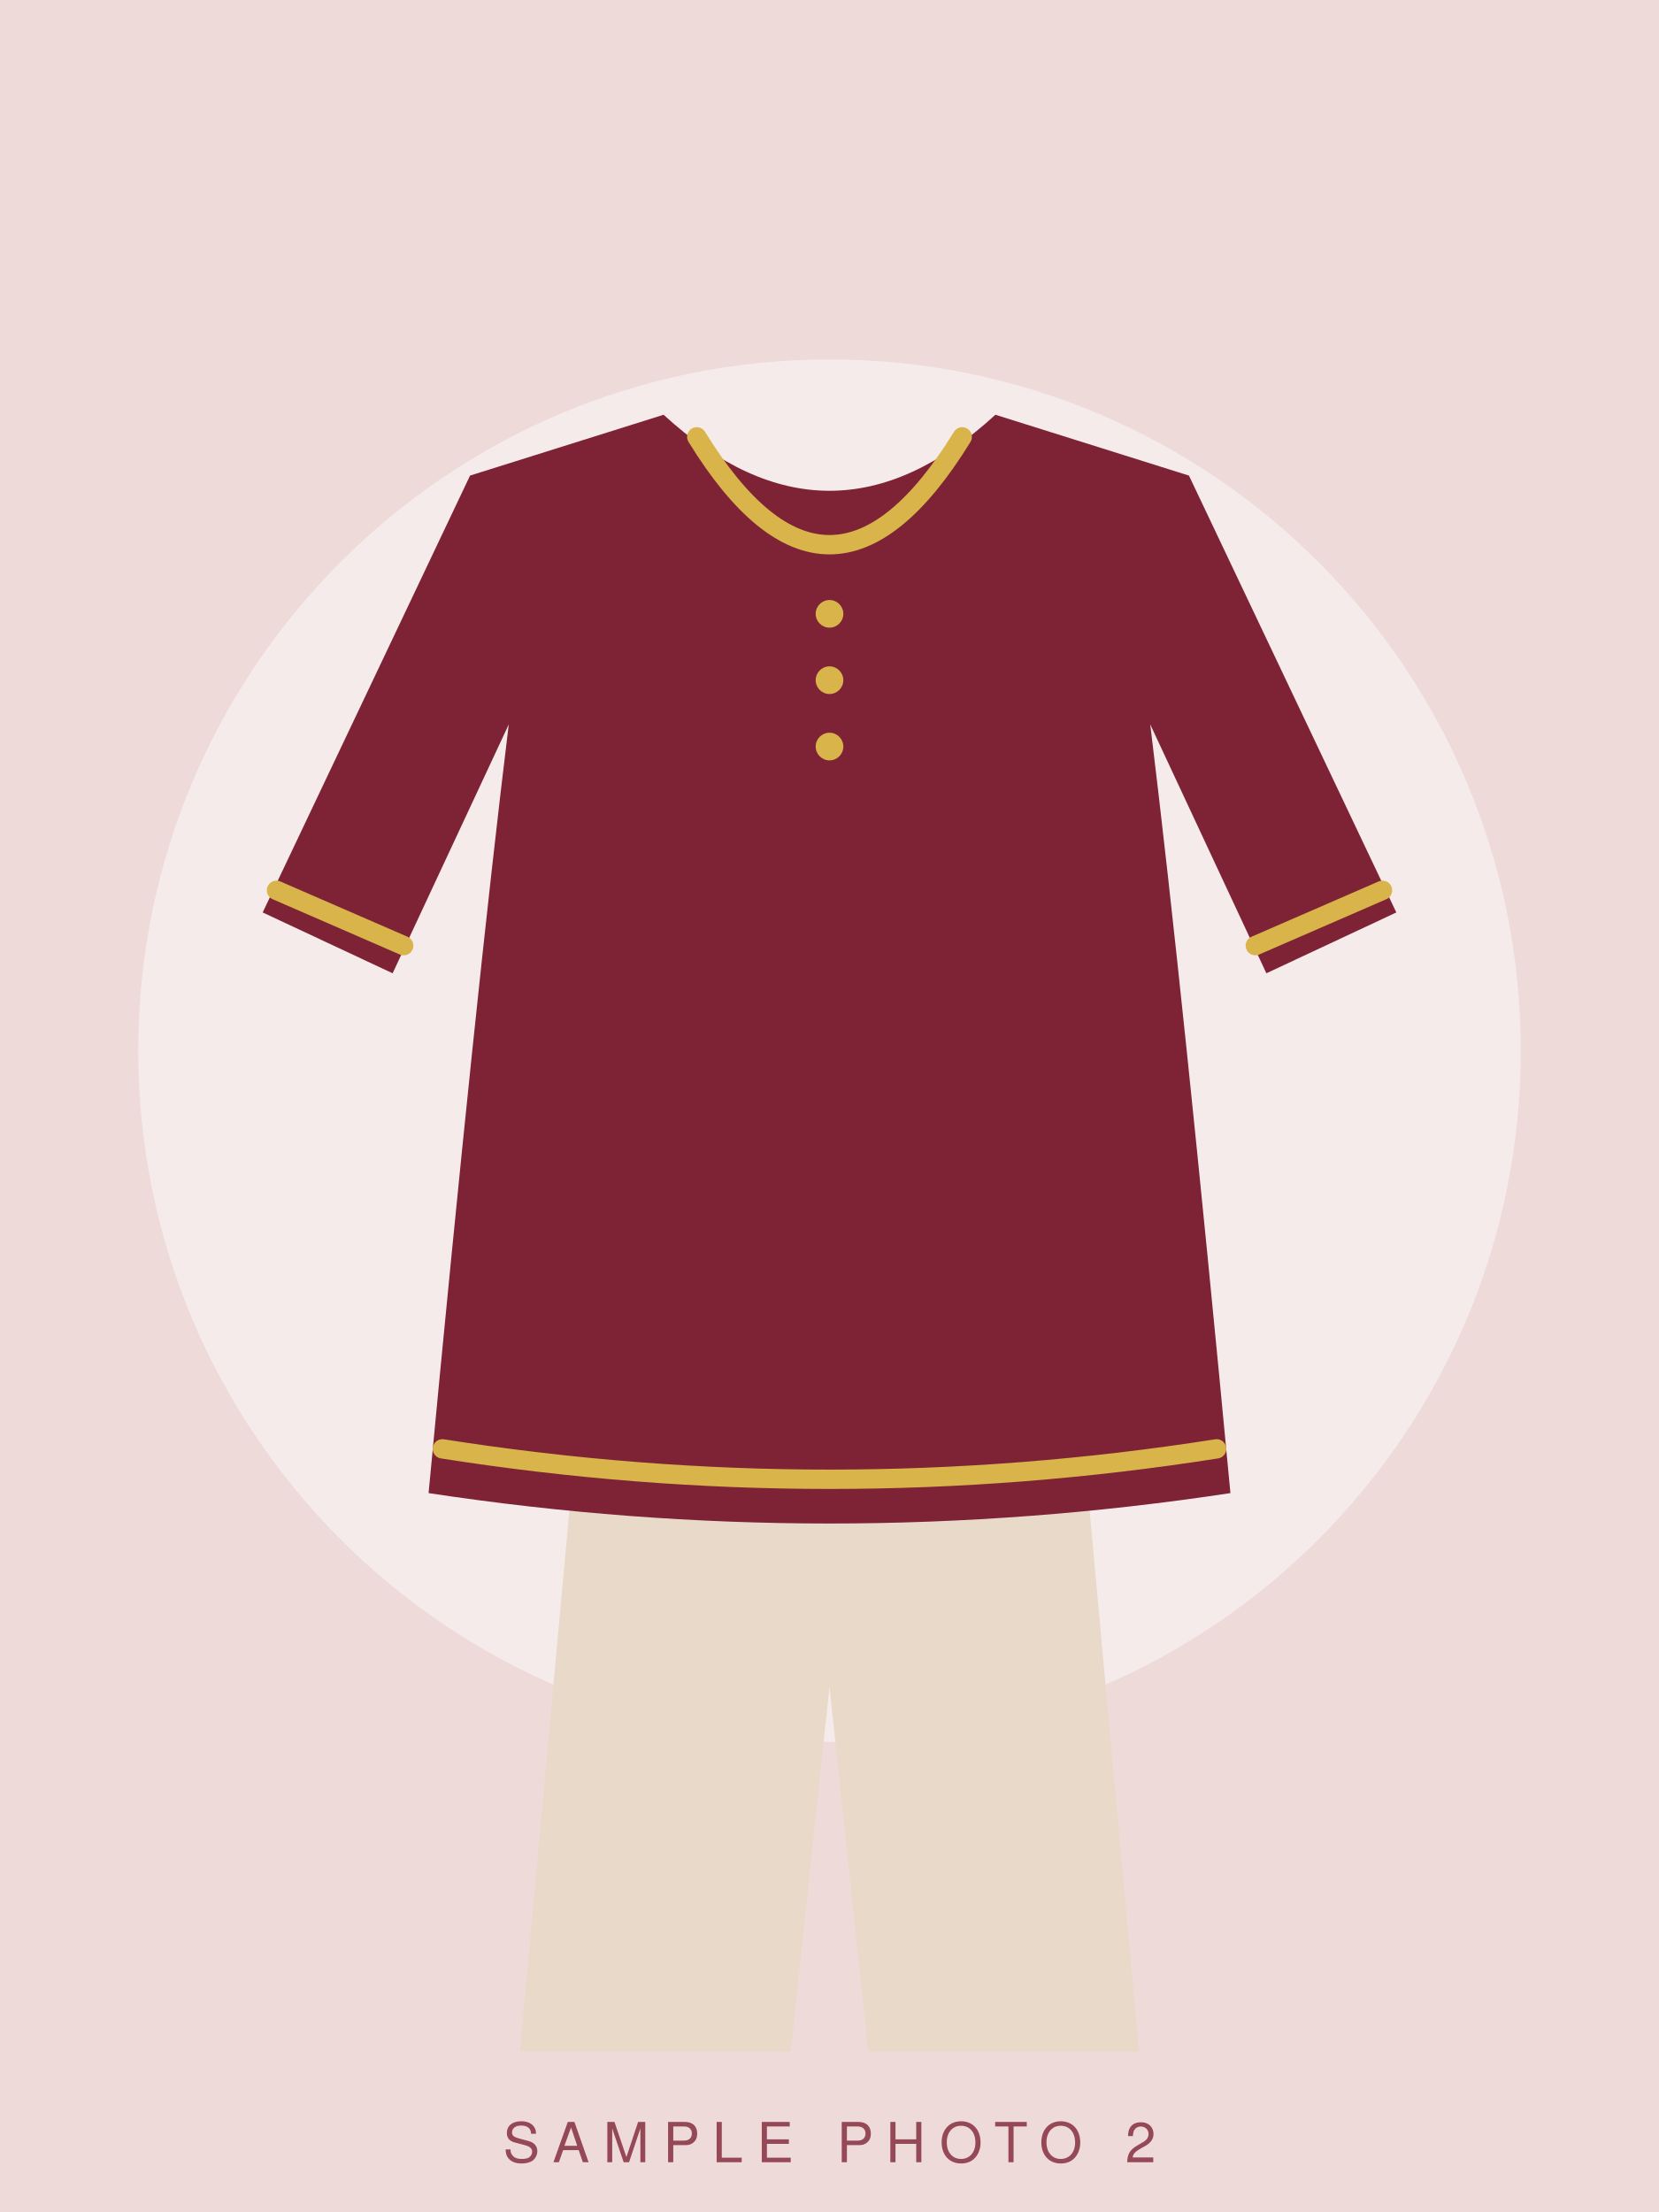
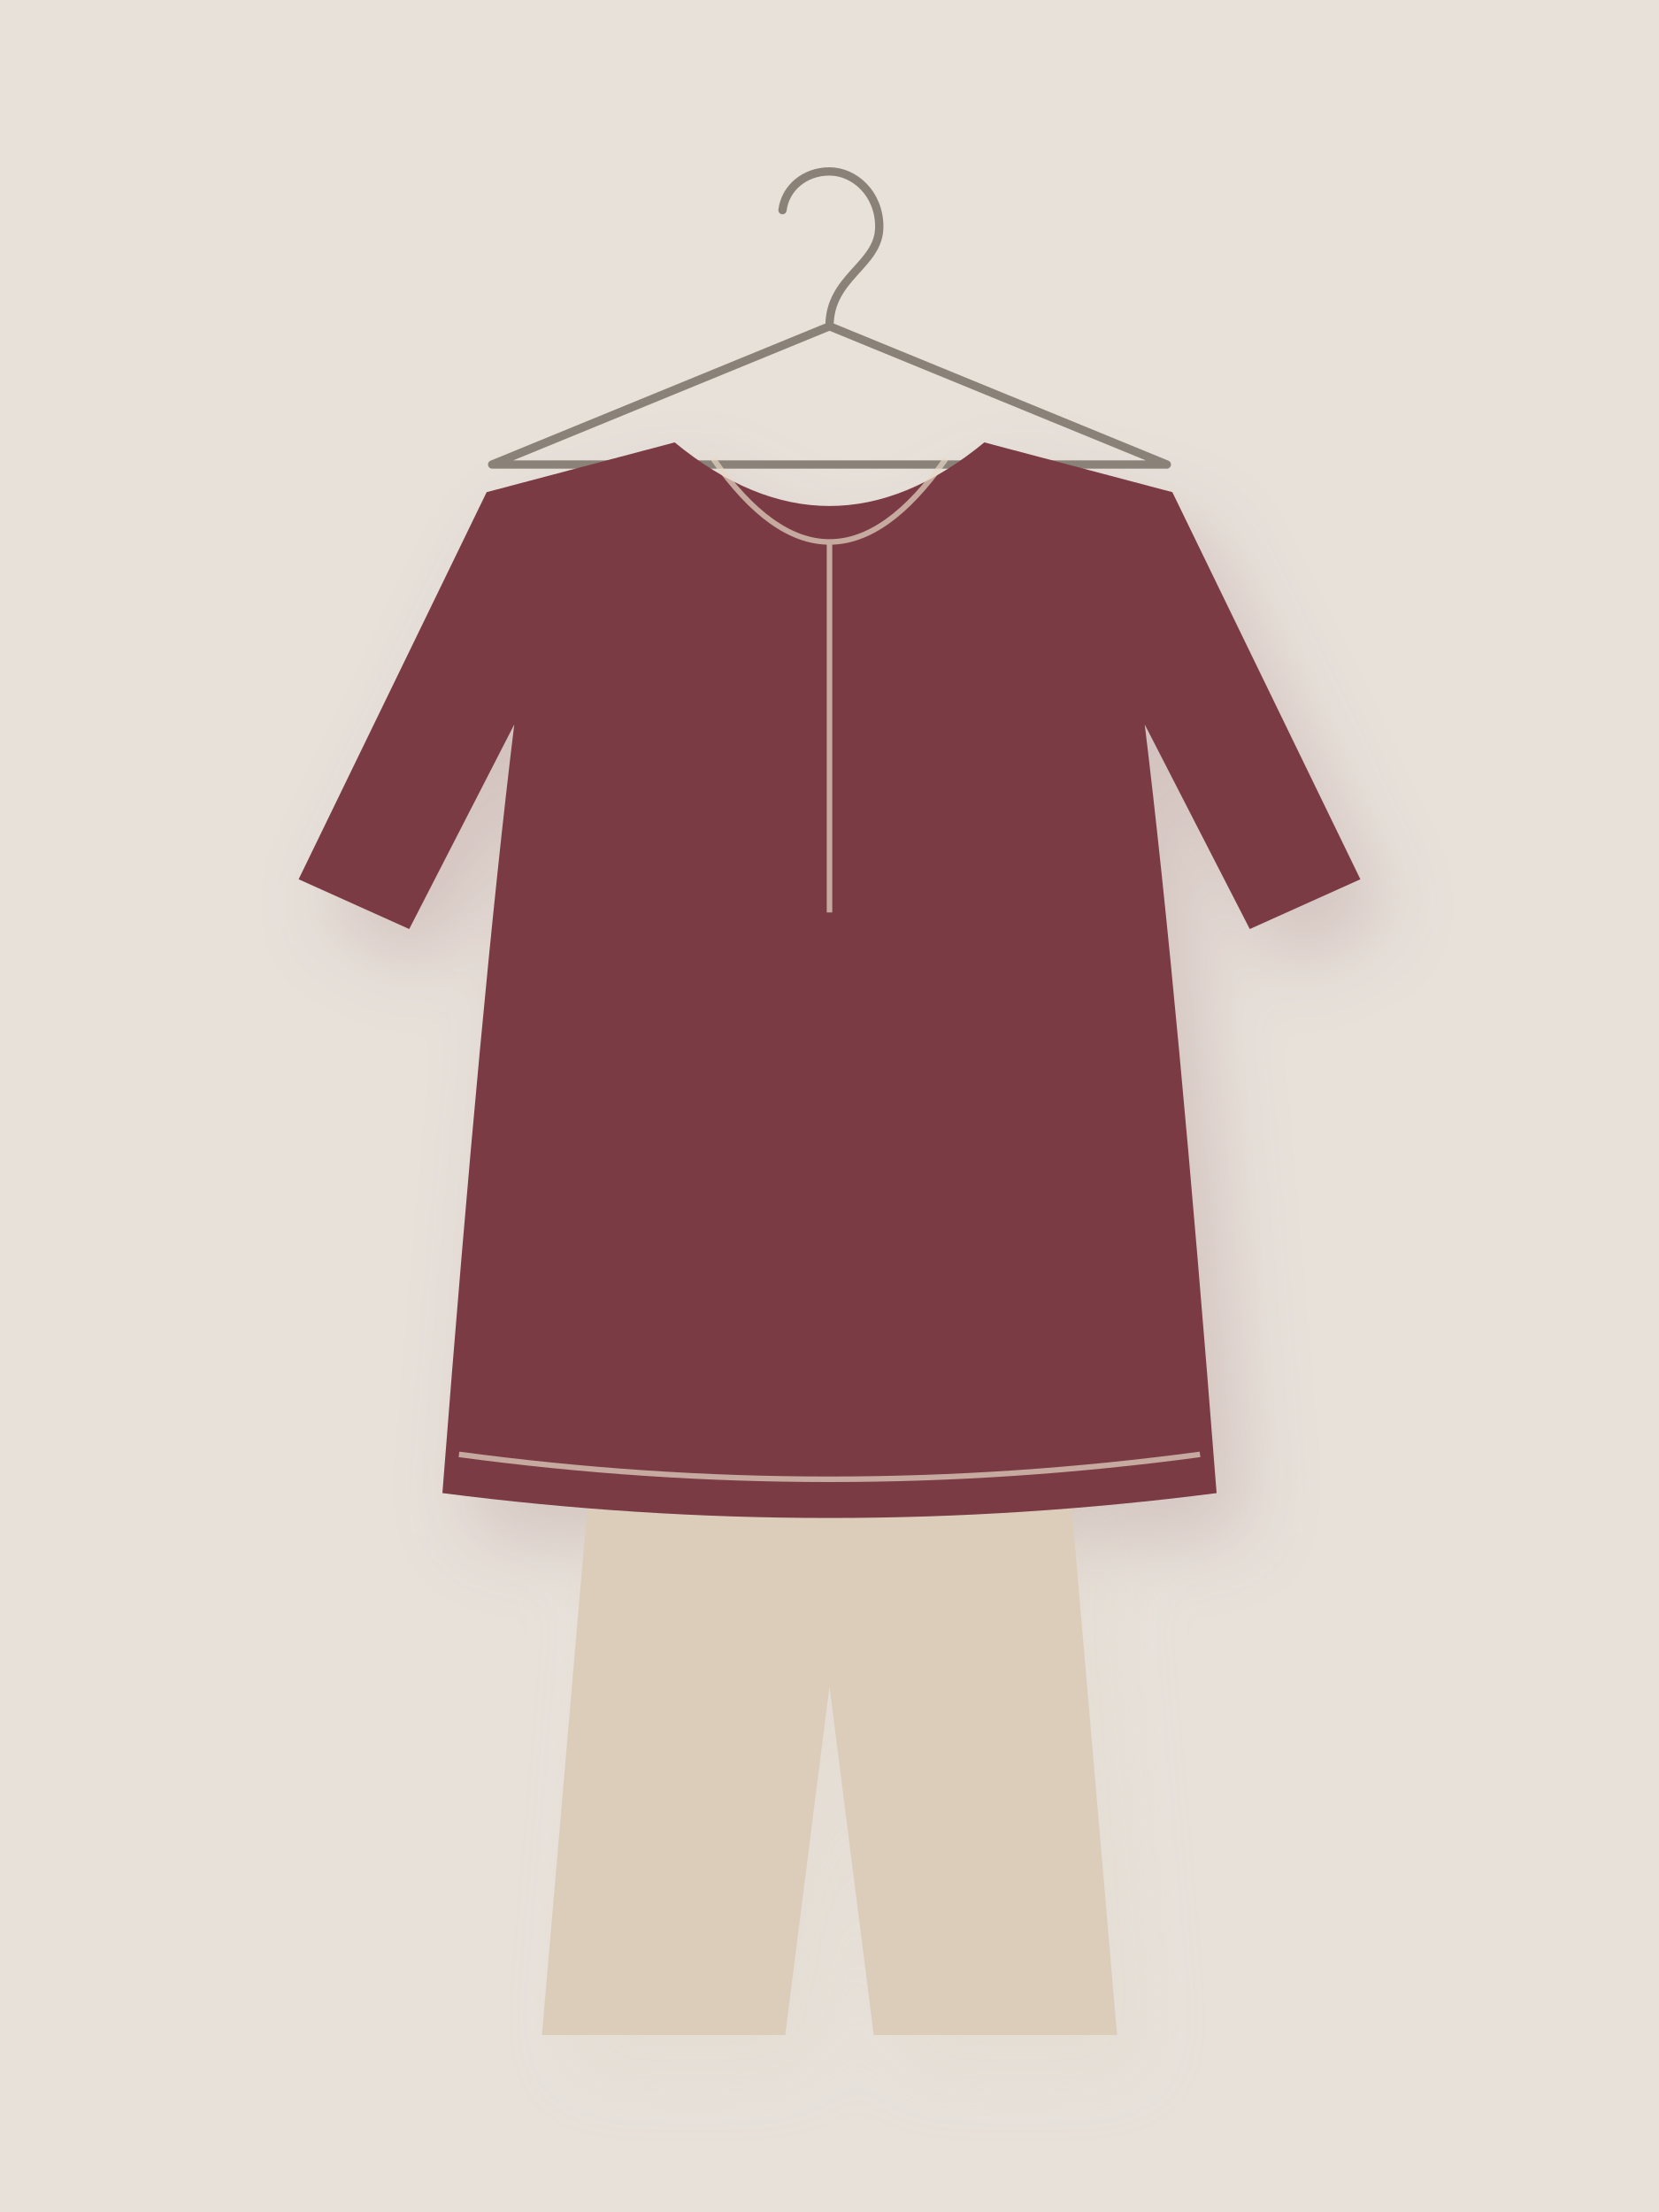
- <svg xmlns="http://www.w3.org/2000/svg" viewBox="0 0 600 800">
-   <rect width="600" height="800" fill="#EFDADA" />
-   <circle cx="300" cy="380" r="250" fill="#ffffff" opacity="0.45" />
-   <path d="M212,480 L388,480 L412,742 L314,742 L300,610 L286,742 L188,742 Z" fill="#E9D9C9" />
-   <path d="M240,150 Q300,205 360,150 L430,172 L505,330 L458,352 L416,262 Q428,360 445,540 Q300,562 155,540 Q172,360 184,262 L142,352 L95,330 L170,172 Z" fill="#7E2335" />
-   <path d="M252,158 Q300,236 348,158" fill="none" stroke="#D9B44A" stroke-width="7" stroke-linecap="round" />
-   <path d="M160,524 Q300,546 440,524" fill="none" stroke="#D9B44A" stroke-width="7" stroke-linecap="round" />
-   <path d="M100,322 L146,342" stroke="#D9B44A" stroke-width="7" stroke-linecap="round" />
-   <path d="M500,322 L454,342" stroke="#D9B44A" stroke-width="7" stroke-linecap="round" />
-   <circle cx="300" cy="222" r="5" fill="#D9B44A" />
-   <circle cx="300" cy="246" r="5" fill="#D9B44A" />
-   <circle cx="300" cy="270" r="5" fill="#D9B44A" />
-   <text x="300" y="782" text-anchor="middle" font-family="Helvetica, Arial, sans-serif" font-size="20" letter-spacing="5" fill="#7E2335" opacity="0.8">SAMPLE PHOTO 2</text>
+ <svg xmlns="http://www.w3.org/2000/svg" viewBox="0 0 600 800" preserveAspectRatio="xMidYMid slice">
+   <defs>
+     <filter id="s" x="-20%" y="-20%" width="140%" height="140%">
+       <feGaussianBlur stdDeviation="14" />
+     </filter>
+   </defs>
+   <rect width="600" height="800" fill="#E7E1DA" />
+   <g transform="translate(0,0)">
+     <g transform="translate(10,14)" opacity="0.18" filter="url(#s)" fill="#3b2f28">
+       <path d="M218,480 L382,480 L404,736 L316,736 L300,610 L284,736 L196,736 Z" fill="#DCCDBB" />
+       <path d="M244,160 Q300,206 356,160 L424,178 L492,318 L452,336 L414,262 Q426,360 440,540 Q300,558 160,540 Q174,360 186,262 L148,336 L108,318 L176,178 Z" fill="#7A3B45" />
+       <g fill="none" stroke="#E8D9C4" stroke-width="2" opacity="0.7">
+         <path d="M258,166 Q300,226 342,166" />
+         <path d="M300,196 L300,330" />
+         <path d="M166,526 Q300,544 434,526" />
+       </g>
+     </g>
+     <g fill="none" stroke="#8A8178" stroke-width="3" stroke-linecap="round" stroke-linejoin="round">
+       <path d="M300,118 C300,100 318,96 318,82 C318,70 309,62 300,62 C291,62 284,68 283,76" />
+       <path d="M300,118 L178,168 L422,168 Z" />
+     </g>
+     <path d="M218,480 L382,480 L404,736 L316,736 L300,610 L284,736 L196,736 Z" fill="#DCCDBB" />
+     <path d="M244,160 Q300,206 356,160 L424,178 L492,318 L452,336 L414,262 Q426,360 440,540 Q300,558 160,540 Q174,360 186,262 L148,336 L108,318 L176,178 Z" fill="#7A3B45" />
+     <g fill="none" stroke="#E8D9C4" stroke-width="2" opacity="0.7">
+       <path d="M258,166 Q300,226 342,166" />
+       <path d="M300,196 L300,330" />
+       <path d="M166,526 Q300,544 434,526" />
+     </g>
+   </g>
</svg>
